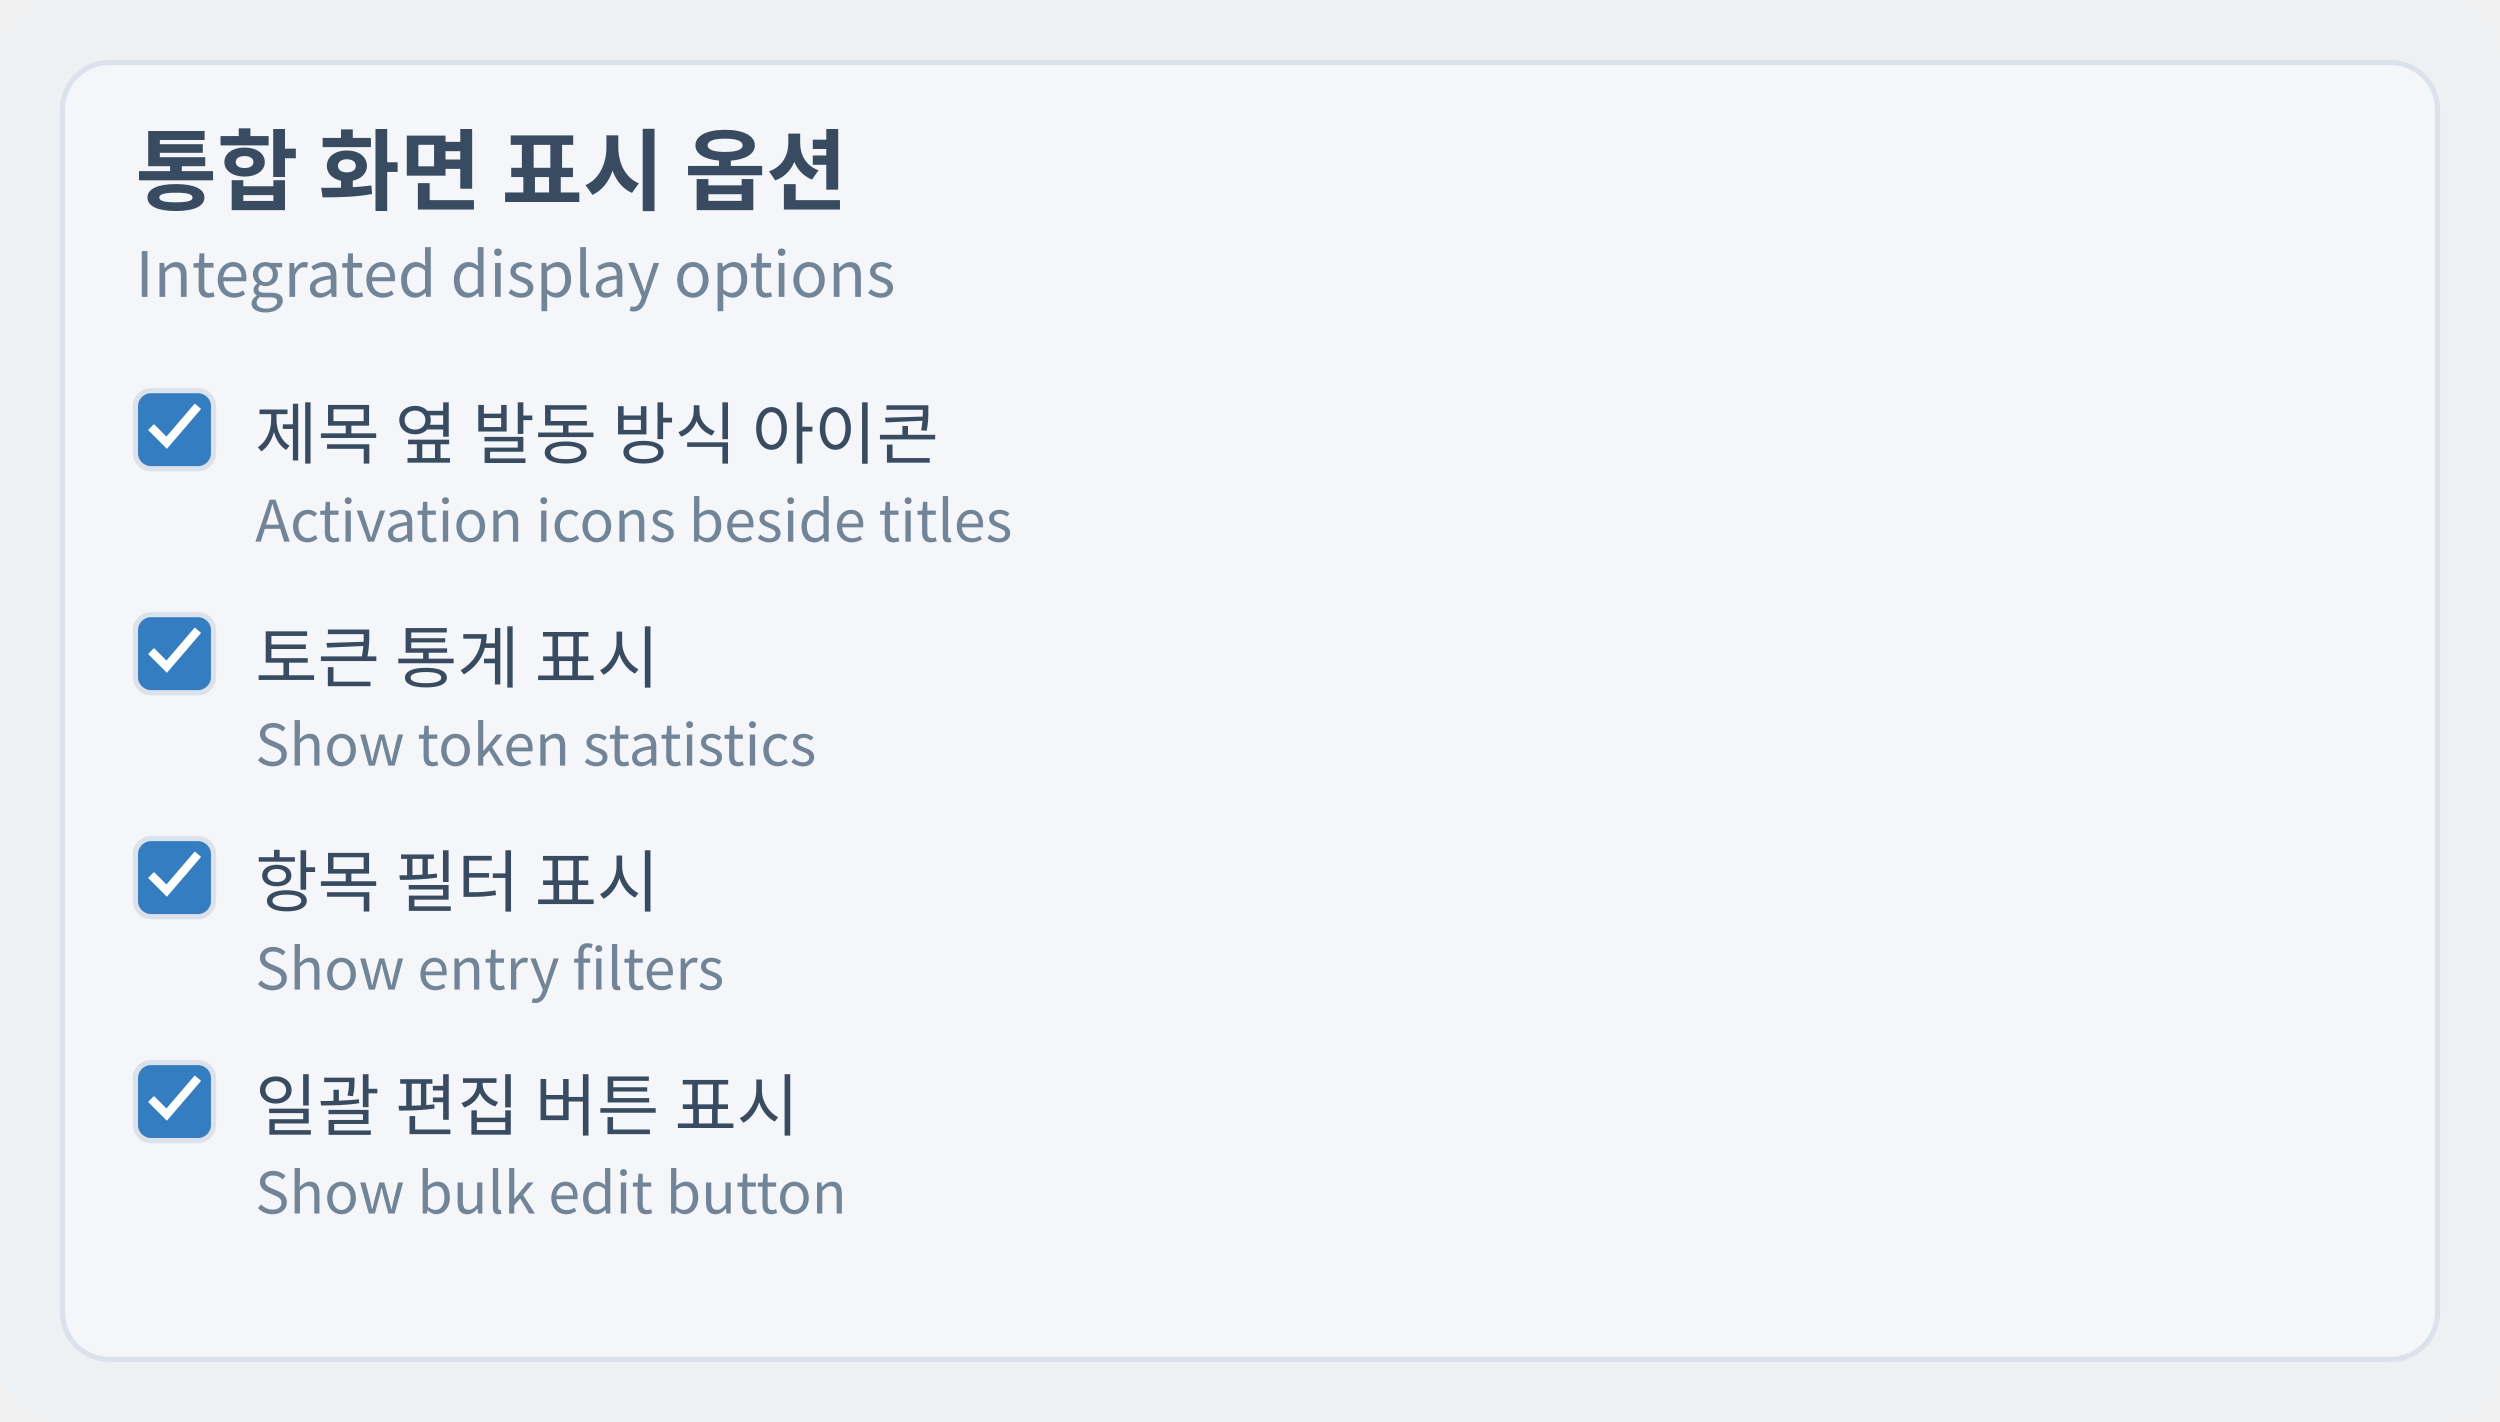
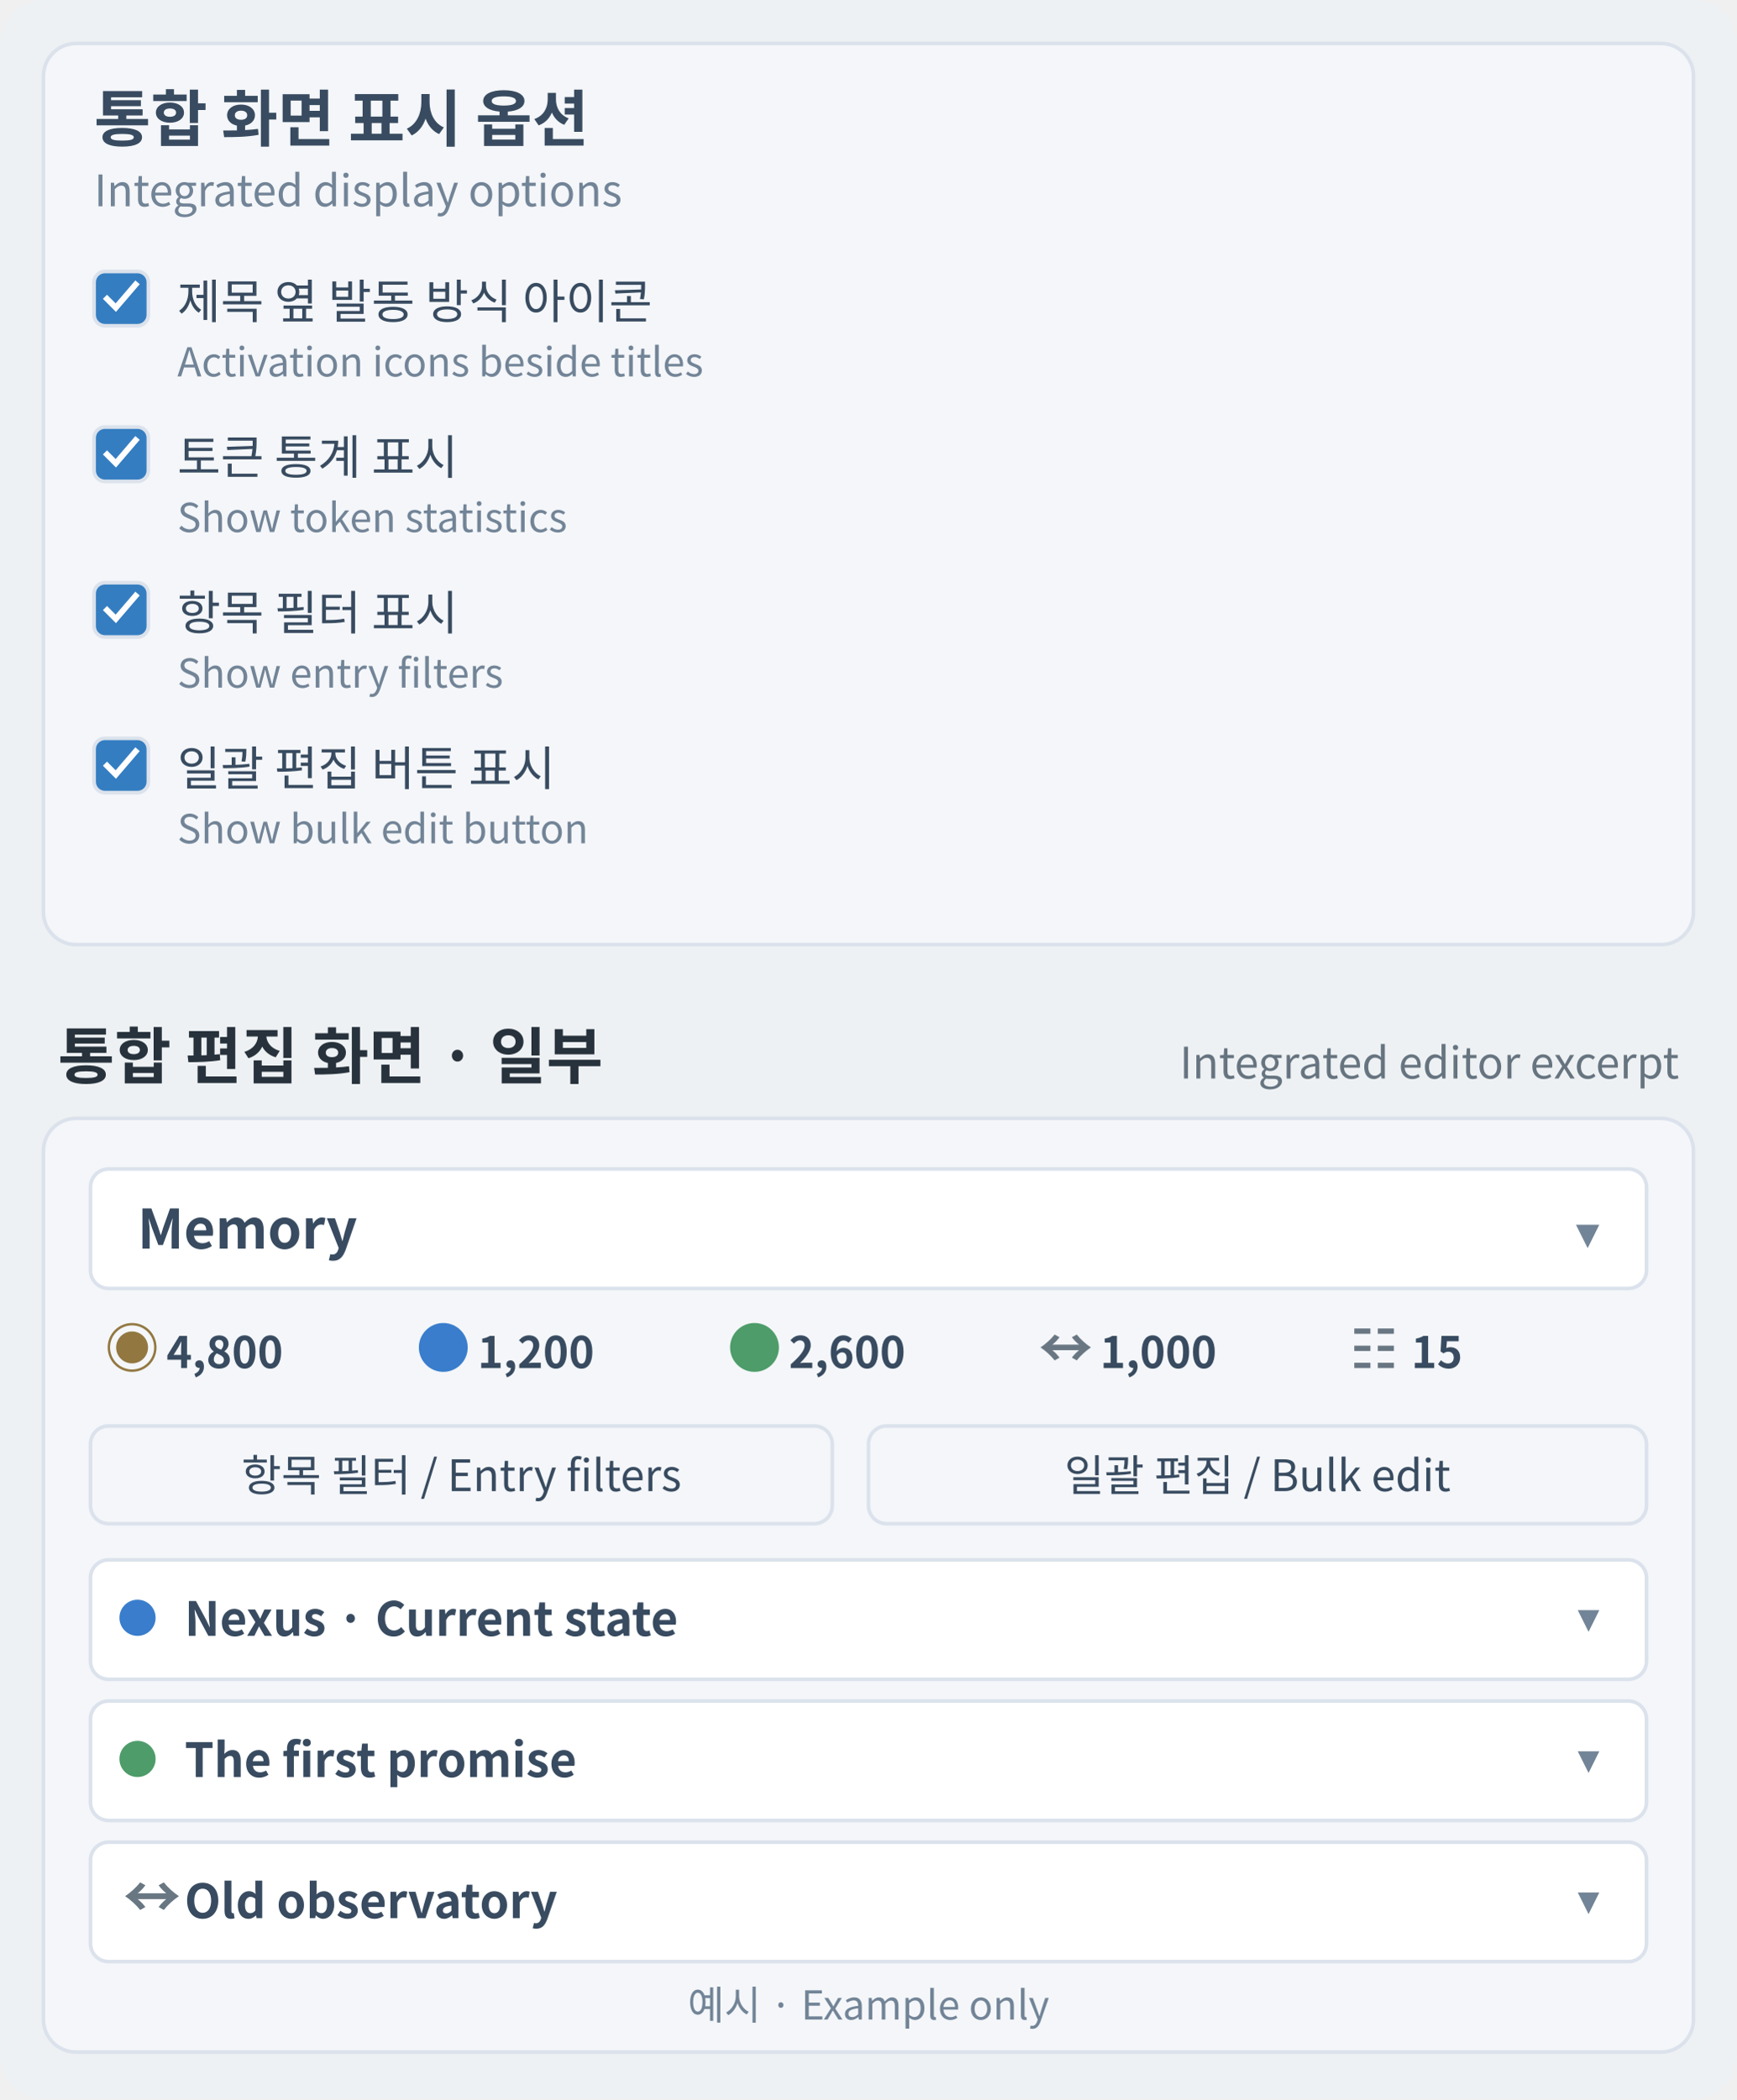
- <svg xmlns="http://www.w3.org/2000/svg" width="480" height="273" viewBox="0 0 480 273" role="img" aria-label="통합 화면 표시 옵션 / Integrated display options">
+ <svg xmlns="http://www.w3.org/2000/svg" width="480" height="580" viewBox="0 0 480 580" role="img" aria-label="통합 화면 표시 옵션 / Integrated display options">
  <style>text{font-family:'Noto Sans CJK KR','Noto Sans KR','Malgun Gothic','Apple SD Gothic Neo',Arial,sans-serif}</style>
-   <rect x="0" y="0" width="480" height="273" rx="12" fill="#eef1f3" stroke="none" stroke-width="1" />
+   <rect x="0" y="0" width="480" height="580" rx="12" fill="#eef1f3" stroke="none" stroke-width="1" />
  <rect x="12" y="12" width="456" height="249" rx="9" fill="#f4f6f9" stroke="#dbe2ec" stroke-width="1" />
  <text x="26" y="39" font-size="17" font-weight="650" fill="#384b60" text-anchor="start">통합 화면 표시 옵션</text>
  <text x="26" y="57" font-size="12" font-weight="400" fill="#728497" text-anchor="start">Integrated display options</text>
  <rect x="26" y="75" width="15" height="15" rx="3" fill="#347dc1" stroke="#dbe2ec" stroke-width="1" />
  <path d="M29 82l3 3 6 -7" stroke="#fff" stroke-width="1.6" fill="none" />
  <text x="49" y="88" font-size="13" font-weight="400" fill="#384b60" text-anchor="start">제목 옆 발동 방식 아이콘</text>
  <text x="49" y="104" font-size="11" font-weight="400" fill="#728497" text-anchor="start">Activation icons beside titles</text>
  <rect x="26" y="118" width="15" height="15" rx="3" fill="#347dc1" stroke="#dbe2ec" stroke-width="1" />
  <path d="M29 125l3 3 6 -7" stroke="#fff" stroke-width="1.6" fill="none" />
  <text x="49" y="131" font-size="13" font-weight="400" fill="#384b60" text-anchor="start">토큰 통계 표시</text>
  <text x="49" y="147" font-size="11" font-weight="400" fill="#728497" text-anchor="start">Show token statistics</text>
  <rect x="26" y="161" width="15" height="15" rx="3" fill="#347dc1" stroke="#dbe2ec" stroke-width="1" />
  <path d="M29 168l3 3 6 -7" stroke="#fff" stroke-width="1.6" fill="none" />
  <text x="49" y="174" font-size="13" font-weight="400" fill="#384b60" text-anchor="start">항목 필터 표시</text>
  <text x="49" y="190" font-size="11" font-weight="400" fill="#728497" text-anchor="start">Show entry filters</text>
  <rect x="26" y="204" width="15" height="15" rx="3" fill="#347dc1" stroke="#dbe2ec" stroke-width="1" />
  <path d="M29 211l3 3 6 -7" stroke="#fff" stroke-width="1.6" fill="none" />
  <text x="49" y="217" font-size="13" font-weight="400" fill="#384b60" text-anchor="start">일괄 편집 버튼 표시</text>
  <text x="49" y="233" font-size="11" font-weight="400" fill="#728497" text-anchor="start">Show bulk edit button</text>
+   <text x="16" y="298" font-size="17" fill="#27323c" font-weight="650" text-anchor="start">통합 편집 화면 · 일부</text>
+   <text x="464" y="298" font-size="12" fill="#667480" font-weight="400" text-anchor="end">Integrated editor excerpt</text>
+   <rect x="12" y="309" width="456" height="258" rx="9" fill="#f4f6f9" stroke="#dbe2ec" />
+   <rect x="25" y="323" width="430" height="33" rx="5" fill="#fff" stroke="#dbe2ec" />
+   <text x="38" y="345" font-size="15" fill="#384b60" font-weight="600" text-anchor="start">Memory</text>
+   <text x="442" y="345" font-size="13" fill="#728497" font-weight="400" text-anchor="end">▾</text>
+   <text x="29" y="378" font-size="15" fill="#927740" font-weight="650" text-anchor="start">◉</text>
+   <text x="46" y="378" font-size="12" fill="#384b60" font-weight="600" text-anchor="start">4,800</text>
+   <text x="115" y="378" font-size="15" fill="#397dcc" font-weight="650" text-anchor="start">●</text>
+   <text x="132" y="378" font-size="12" fill="#384b60" font-weight="600" text-anchor="start">1,200</text>
+   <text x="201" y="378" font-size="15" fill="#4d9c69" font-weight="650" text-anchor="start">●</text>
+   <text x="218" y="378" font-size="12" fill="#384b60" font-weight="600" text-anchor="start">2,600</text>
+   <text x="287" y="378" font-size="15" fill="#697783" font-weight="650" text-anchor="start">↔</text>
+   <text x="304" y="378" font-size="12" fill="#384b60" font-weight="600" text-anchor="start">1,000</text>
+   <text x="373" y="378" font-size="15" fill="#697783" font-weight="650" text-anchor="start">☷</text>
+   <text x="390" y="378" font-size="12" fill="#384b60" font-weight="600" text-anchor="start">15</text>
+   <rect x="25" y="394" width="205" height="27" rx="5" fill="#f4f6f9" stroke="#dbe2ec" />
+   <text x="127.5" y="412" font-size="12" fill="#384b60" font-weight="500" text-anchor="middle">항목 필터 / Entry filters</text>
+   <rect x="240" y="394" width="215" height="27" rx="5" fill="#f4f6f9" stroke="#dbe2ec" />
+   <text x="347.5" y="412" font-size="12" fill="#384b60" font-weight="500" text-anchor="middle">일괄 편집 / Bulk edit</text>
+   <rect x="25" y="431" width="430" height="33" rx="5" fill="#fff" stroke="#dbe2ec" />
+   <circle cx="38" cy="447" r="5" fill="#397dcc" />
+   <text x="51" y="452" font-size="13" fill="#384b60" font-weight="550" text-anchor="start">Nexus · Current state</text>
+   <text x="442" y="451" font-size="12" fill="#728497" font-weight="400" text-anchor="end">▾</text>
+   <rect x="25" y="470" width="430" height="33" rx="5" fill="#fff" stroke="#dbe2ec" />
+   <circle cx="38" cy="486" r="5" fill="#4d9c69" />
+   <text x="51" y="491" font-size="13" fill="#384b60" font-weight="550" text-anchor="start">The first promise</text>
+   <text x="442" y="490" font-size="12" fill="#728497" font-weight="400" text-anchor="end">▾</text>
+   <rect x="25" y="509" width="430" height="33" rx="5" fill="#fff" stroke="#dbe2ec" />
+   <text x="34" y="530" font-size="16" fill="#697783" font-weight="600" text-anchor="start">↔</text>
+   <text x="51" y="530" font-size="13" fill="#384b60" font-weight="550" text-anchor="start">Old observatory</text>
+   <text x="442" y="529" font-size="12" fill="#728497" font-weight="400" text-anchor="end">▾</text>
+   <text x="240" y="558" font-size="11" fill="#728497" font-weight="400" text-anchor="middle">예시 · Example only</text>
</svg>
